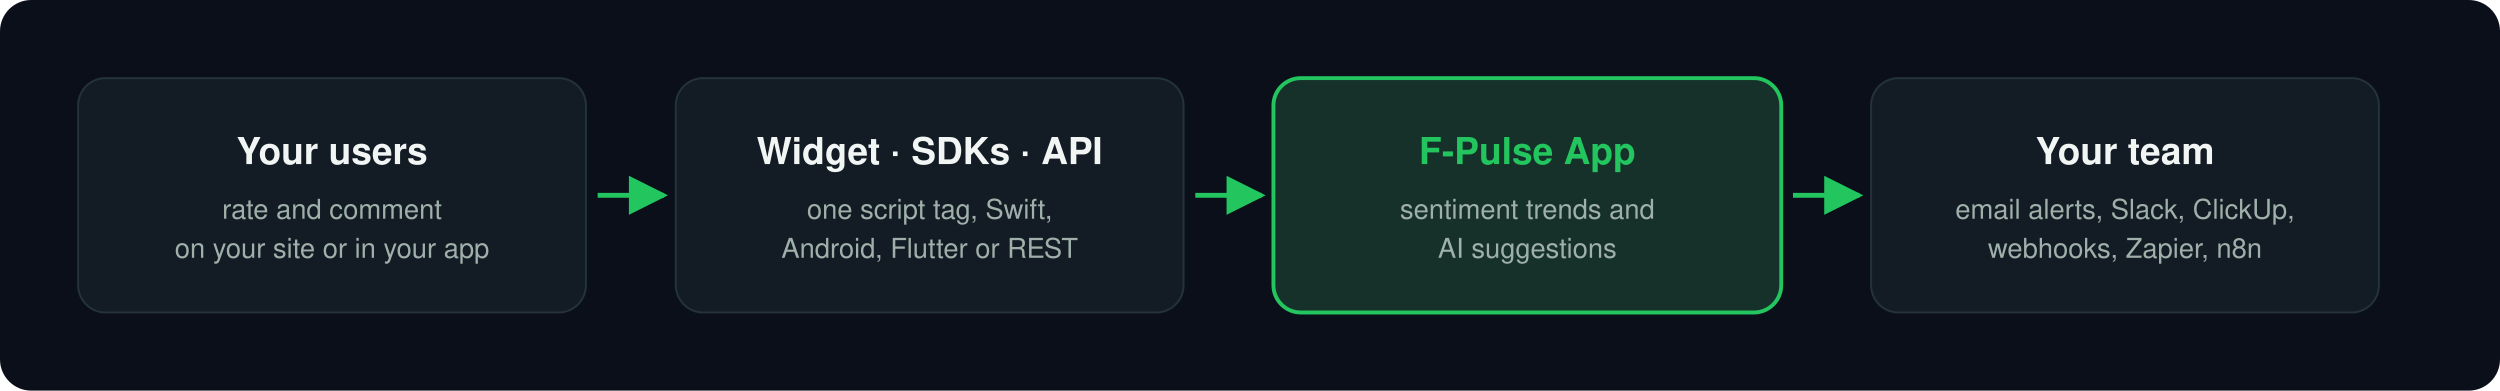
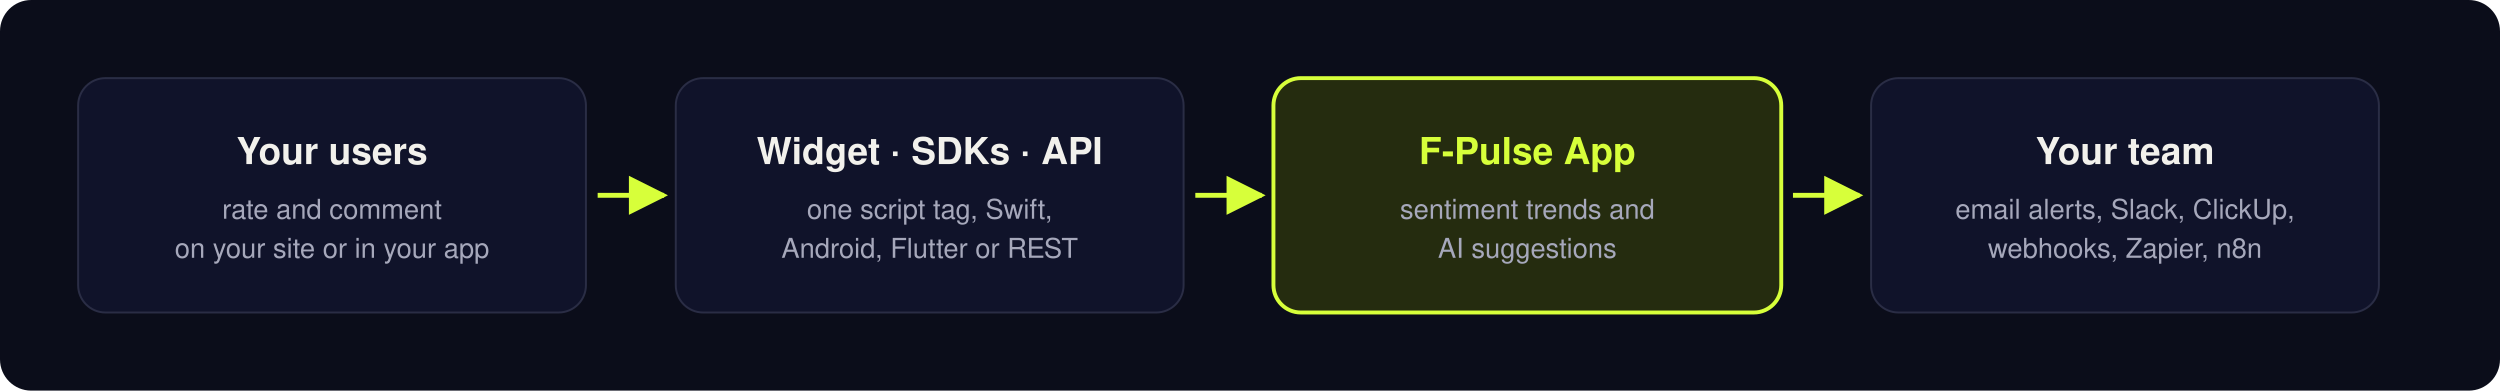
<svg xmlns="http://www.w3.org/2000/svg" width="1280" height="200" viewBox="0 0 1280 200" role="img" aria-label="How F-Pulse App works: your users, the widget or SDK, F-Pulse App, your team">
  <defs>
    <marker id="arrow" viewBox="0 0 10 10" refX="9" refY="5" markerWidth="8" markerHeight="8" orient="auto">
-       <path d="M0,0 L10,5 L0,10z" fill="#22c55e" />
+       <path d="M0,0 L10,5 L0,10z" fill="#D7FF3A" />
    </marker>
  </defs>
-   <rect width="1280" height="200" rx="16" fill="#0a0f1a" />
-   <rect x="40" y="40" width="260" height="120" rx="14" fill="#131c24" stroke="#24323a" stroke-width="1" />
-   <text x="170.0" y="84" text-anchor="middle" font-family="-apple-system, BlinkMacSystemFont, 'Segoe UI', Helvetica, Arial, sans-serif" font-size="19" font-weight="700" fill="#f1f5f4">Your users</text>
-   <text x="170.0" y="112" text-anchor="middle" font-family="-apple-system, BlinkMacSystemFont, 'Segoe UI', Helvetica, Arial, sans-serif" font-size="14" fill="#9fb0aa">rate and comment</text>
-   <text x="170.0" y="132" text-anchor="middle" font-family="-apple-system, BlinkMacSystemFont, 'Segoe UI', Helvetica, Arial, sans-serif" font-size="14" fill="#9fb0aa">on your site or in your app</text>
-   <line x1="306" y1="100.0" x2="340" y2="100.0" stroke="#22c55e" stroke-width="2.5" marker-end="url(#arrow)" />
-   <rect x="346" y="40" width="260" height="120" rx="14" fill="#131c24" stroke="#24323a" stroke-width="1" />
-   <text x="476.0" y="84" text-anchor="middle" font-family="-apple-system, BlinkMacSystemFont, 'Segoe UI', Helvetica, Arial, sans-serif" font-size="19" font-weight="700" fill="#f1f5f4">Widget · SDKs · API</text>
-   <text x="476.0" y="112" text-anchor="middle" font-family="-apple-system, BlinkMacSystemFont, 'Segoe UI', Helvetica, Arial, sans-serif" font-size="14" fill="#9fb0aa">one script tag, Swift,</text>
-   <text x="476.0" y="132" text-anchor="middle" font-family="-apple-system, BlinkMacSystemFont, 'Segoe UI', Helvetica, Arial, sans-serif" font-size="14" fill="#9fb0aa">Android, Flutter or REST</text>
-   <line x1="612" y1="100.0" x2="646" y2="100.0" stroke="#22c55e" stroke-width="2.5" marker-end="url(#arrow)" />
-   <rect x="652" y="40" width="260" height="120" rx="14" fill="#16302a" stroke="#22c55e" stroke-width="2" />
-   <text x="782.0" y="84" text-anchor="middle" font-family="-apple-system, BlinkMacSystemFont, 'Segoe UI', Helvetica, Arial, sans-serif" font-size="19" font-weight="700" fill="#22c55e">F-Pulse App</text>
-   <text x="782.0" y="112" text-anchor="middle" font-family="-apple-system, BlinkMacSystemFont, 'Segoe UI', Helvetica, Arial, sans-serif" font-size="14" fill="#9fb0aa">sentiment trends and</text>
-   <text x="782.0" y="132" text-anchor="middle" font-family="-apple-system, BlinkMacSystemFont, 'Segoe UI', Helvetica, Arial, sans-serif" font-size="14" fill="#9fb0aa">AI suggestions</text>
-   <line x1="918" y1="100.0" x2="952" y2="100.0" stroke="#22c55e" stroke-width="2.5" marker-end="url(#arrow)" />
-   <rect x="958" y="40" width="260" height="120" rx="14" fill="#131c24" stroke="#24323a" stroke-width="1" />
-   <text x="1088.0" y="84" text-anchor="middle" font-family="-apple-system, BlinkMacSystemFont, 'Segoe UI', Helvetica, Arial, sans-serif" font-size="19" font-weight="700" fill="#f1f5f4">Your team</text>
-   <text x="1088.0" y="112" text-anchor="middle" font-family="-apple-system, BlinkMacSystemFont, 'Segoe UI', Helvetica, Arial, sans-serif" font-size="14" fill="#9fb0aa">email alerts, Slack, ClickUp,</text>
-   <text x="1088.0" y="132" text-anchor="middle" font-family="-apple-system, BlinkMacSystemFont, 'Segoe UI', Helvetica, Arial, sans-serif" font-size="14" fill="#9fb0aa">webhooks, Zapier, n8n</text>
+   <rect width="1280" height="200" rx="16" fill="#0B0D1A" />
+   <rect x="40" y="40" width="260" height="120" rx="14" fill="#10132A" stroke="#2A2D45" stroke-width="1" />
+   <text x="170.0" y="84" text-anchor="middle" font-family="-apple-system, BlinkMacSystemFont, 'Segoe UI', Helvetica, Arial, sans-serif" font-size="19" font-weight="700" fill="#F2F1EC">Your users</text>
+   <text x="170.0" y="112" text-anchor="middle" font-family="-apple-system, BlinkMacSystemFont, 'Segoe UI', Helvetica, Arial, sans-serif" font-size="14" fill="#A6A8BB">rate and comment</text>
+   <text x="170.0" y="132" text-anchor="middle" font-family="-apple-system, BlinkMacSystemFont, 'Segoe UI', Helvetica, Arial, sans-serif" font-size="14" fill="#A6A8BB">on your site or in your app</text>
+   <line x1="306" y1="100.0" x2="340" y2="100.0" stroke="#D7FF3A" stroke-width="2.5" marker-end="url(#arrow)" />
+   <rect x="346" y="40" width="260" height="120" rx="14" fill="#10132A" stroke="#2A2D45" stroke-width="1" />
+   <text x="476.0" y="84" text-anchor="middle" font-family="-apple-system, BlinkMacSystemFont, 'Segoe UI', Helvetica, Arial, sans-serif" font-size="19" font-weight="700" fill="#F2F1EC">Widget · SDKs · API</text>
+   <text x="476.0" y="112" text-anchor="middle" font-family="-apple-system, BlinkMacSystemFont, 'Segoe UI', Helvetica, Arial, sans-serif" font-size="14" fill="#A6A8BB">one script tag, Swift,</text>
+   <text x="476.0" y="132" text-anchor="middle" font-family="-apple-system, BlinkMacSystemFont, 'Segoe UI', Helvetica, Arial, sans-serif" font-size="14" fill="#A6A8BB">Android, Flutter or REST</text>
+   <line x1="612" y1="100.0" x2="646" y2="100.0" stroke="#D7FF3A" stroke-width="2.5" marker-end="url(#arrow)" />
+   <rect x="652" y="40" width="260" height="120" rx="14" fill="#252C0F" stroke="#D7FF3A" stroke-width="2" />
+   <text x="782.0" y="84" text-anchor="middle" font-family="-apple-system, BlinkMacSystemFont, 'Segoe UI', Helvetica, Arial, sans-serif" font-size="19" font-weight="700" fill="#D7FF3A">F-Pulse App</text>
+   <text x="782.0" y="112" text-anchor="middle" font-family="-apple-system, BlinkMacSystemFont, 'Segoe UI', Helvetica, Arial, sans-serif" font-size="14" fill="#A6A8BB">sentiment trends and</text>
+   <text x="782.0" y="132" text-anchor="middle" font-family="-apple-system, BlinkMacSystemFont, 'Segoe UI', Helvetica, Arial, sans-serif" font-size="14" fill="#A6A8BB">AI suggestions</text>
+   <line x1="918" y1="100.0" x2="952" y2="100.0" stroke="#D7FF3A" stroke-width="2.5" marker-end="url(#arrow)" />
+   <rect x="958" y="40" width="260" height="120" rx="14" fill="#10132A" stroke="#2A2D45" stroke-width="1" />
+   <text x="1088.0" y="84" text-anchor="middle" font-family="-apple-system, BlinkMacSystemFont, 'Segoe UI', Helvetica, Arial, sans-serif" font-size="19" font-weight="700" fill="#F2F1EC">Your team</text>
+   <text x="1088.0" y="112" text-anchor="middle" font-family="-apple-system, BlinkMacSystemFont, 'Segoe UI', Helvetica, Arial, sans-serif" font-size="14" fill="#A6A8BB">email alerts, Slack, ClickUp,</text>
+   <text x="1088.0" y="132" text-anchor="middle" font-family="-apple-system, BlinkMacSystemFont, 'Segoe UI', Helvetica, Arial, sans-serif" font-size="14" fill="#A6A8BB">webhooks, Zapier, n8n</text>
</svg>
